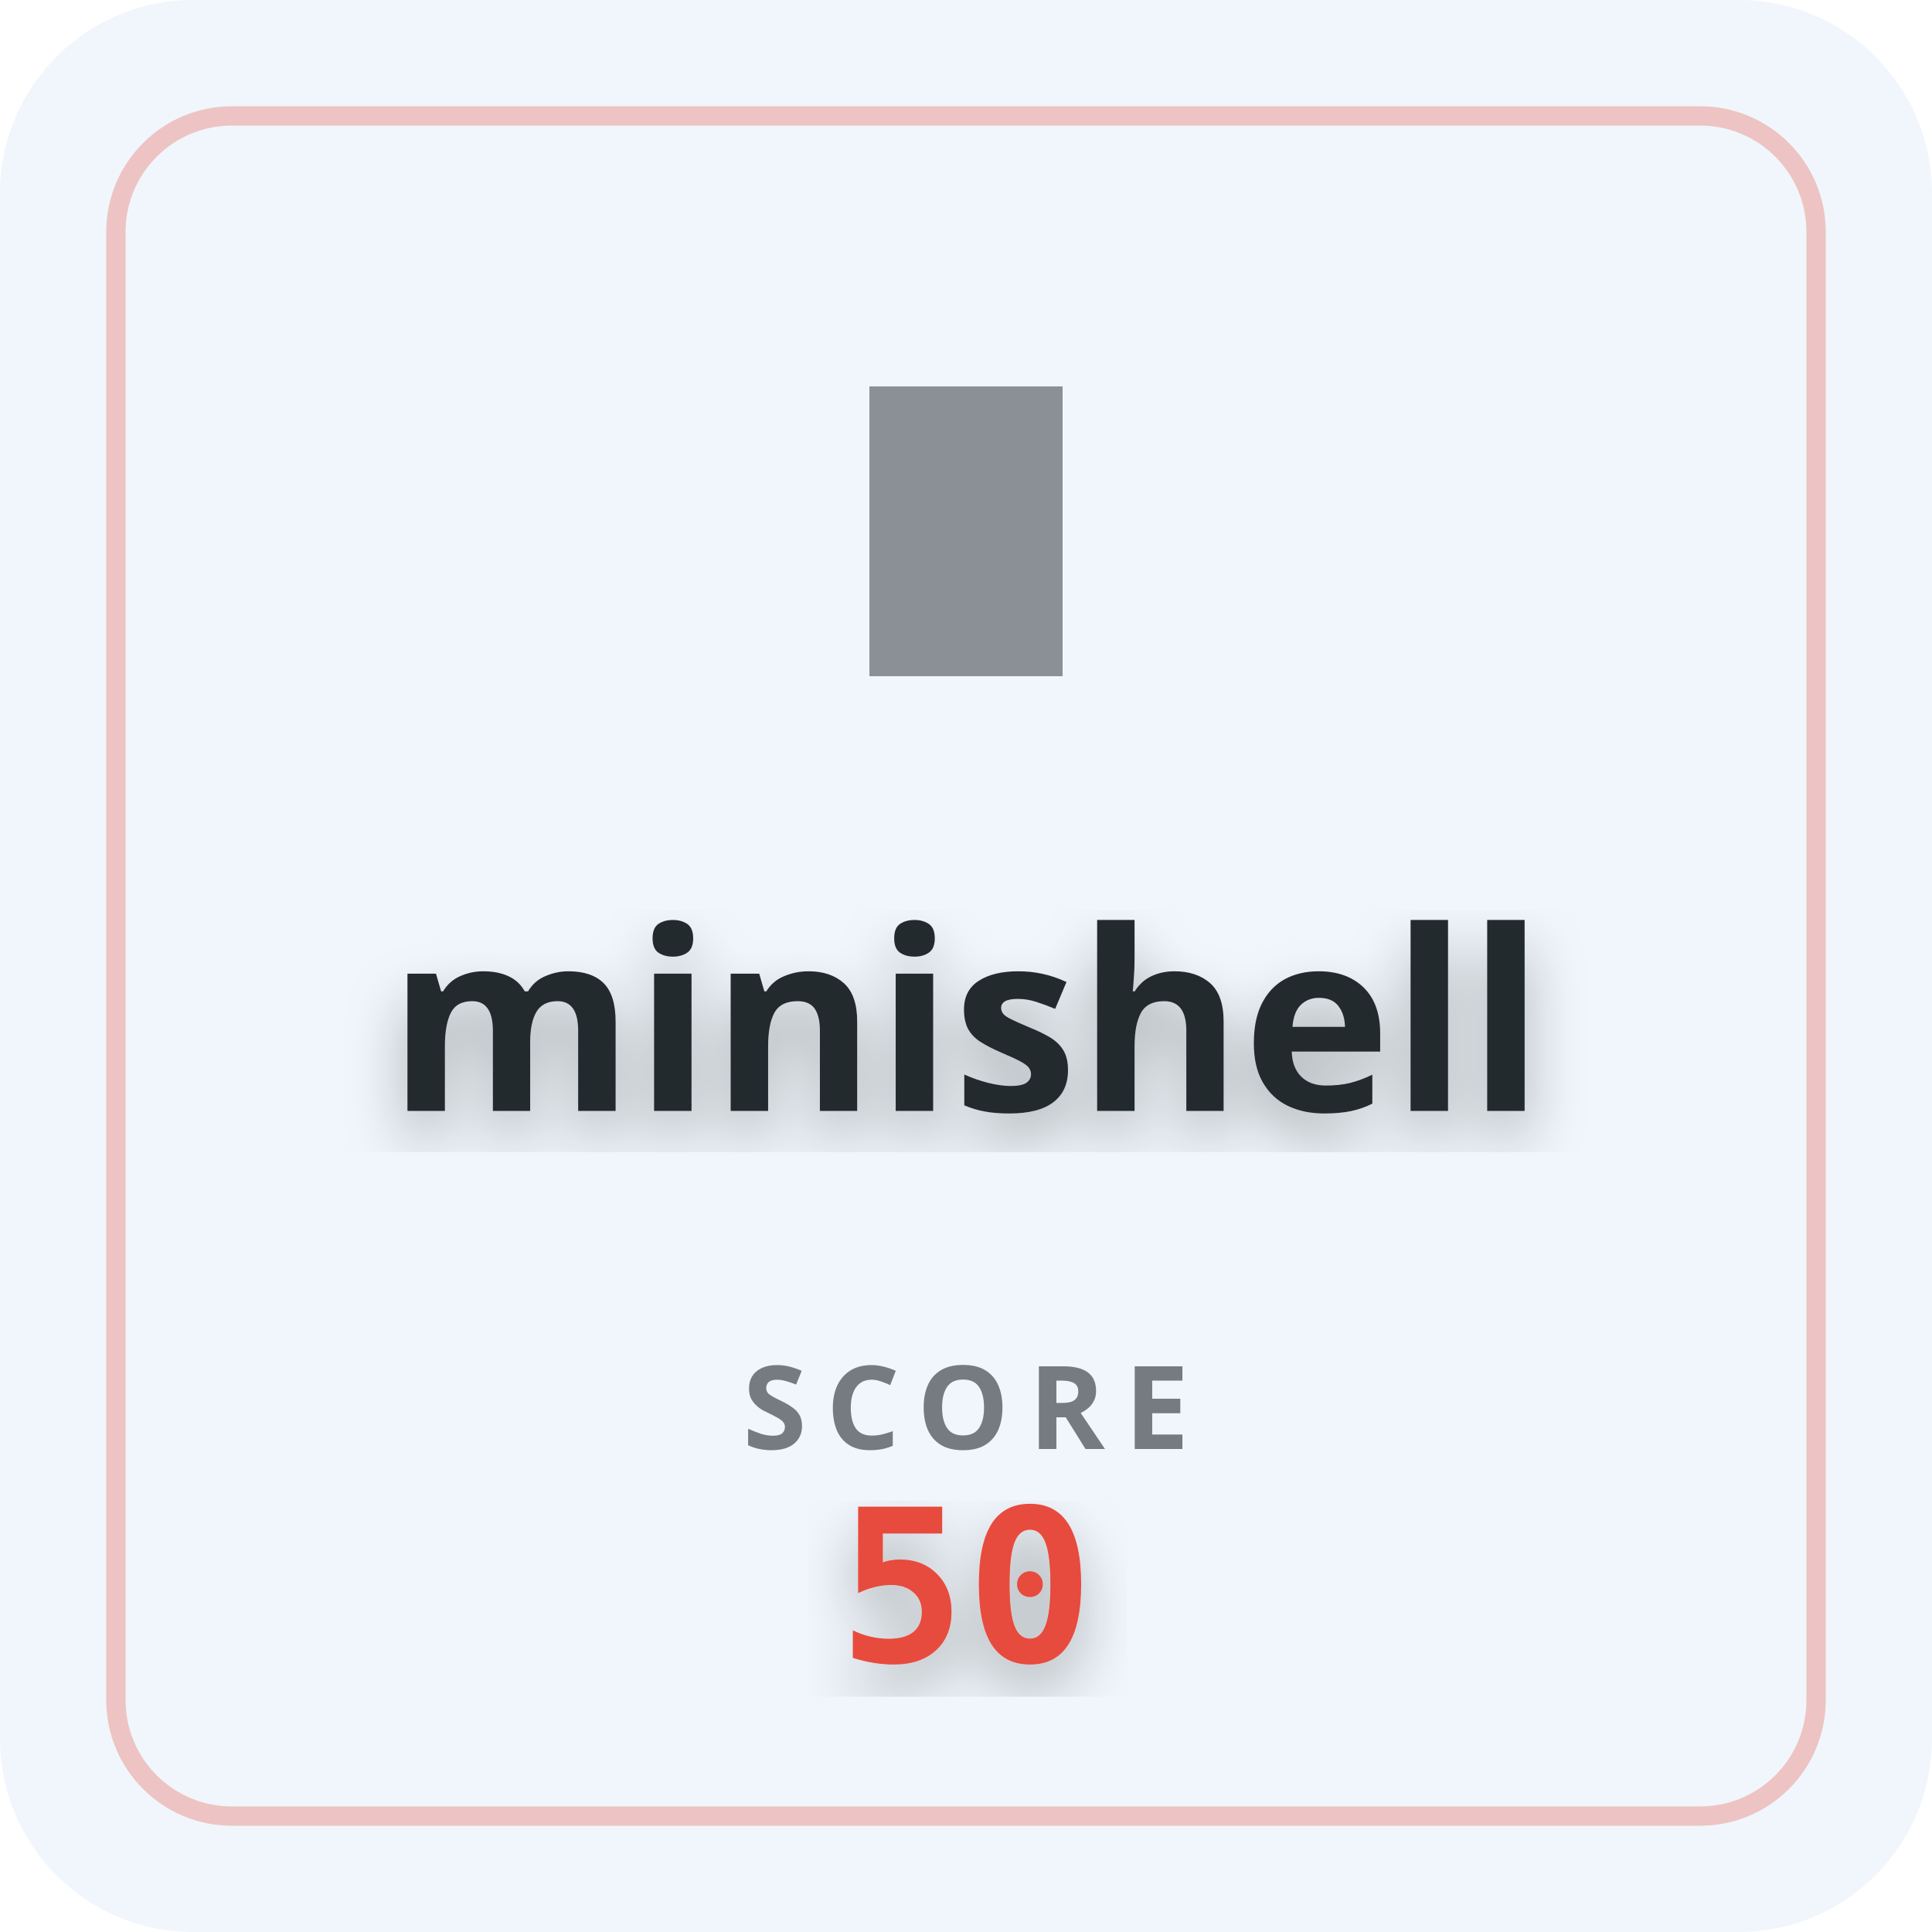
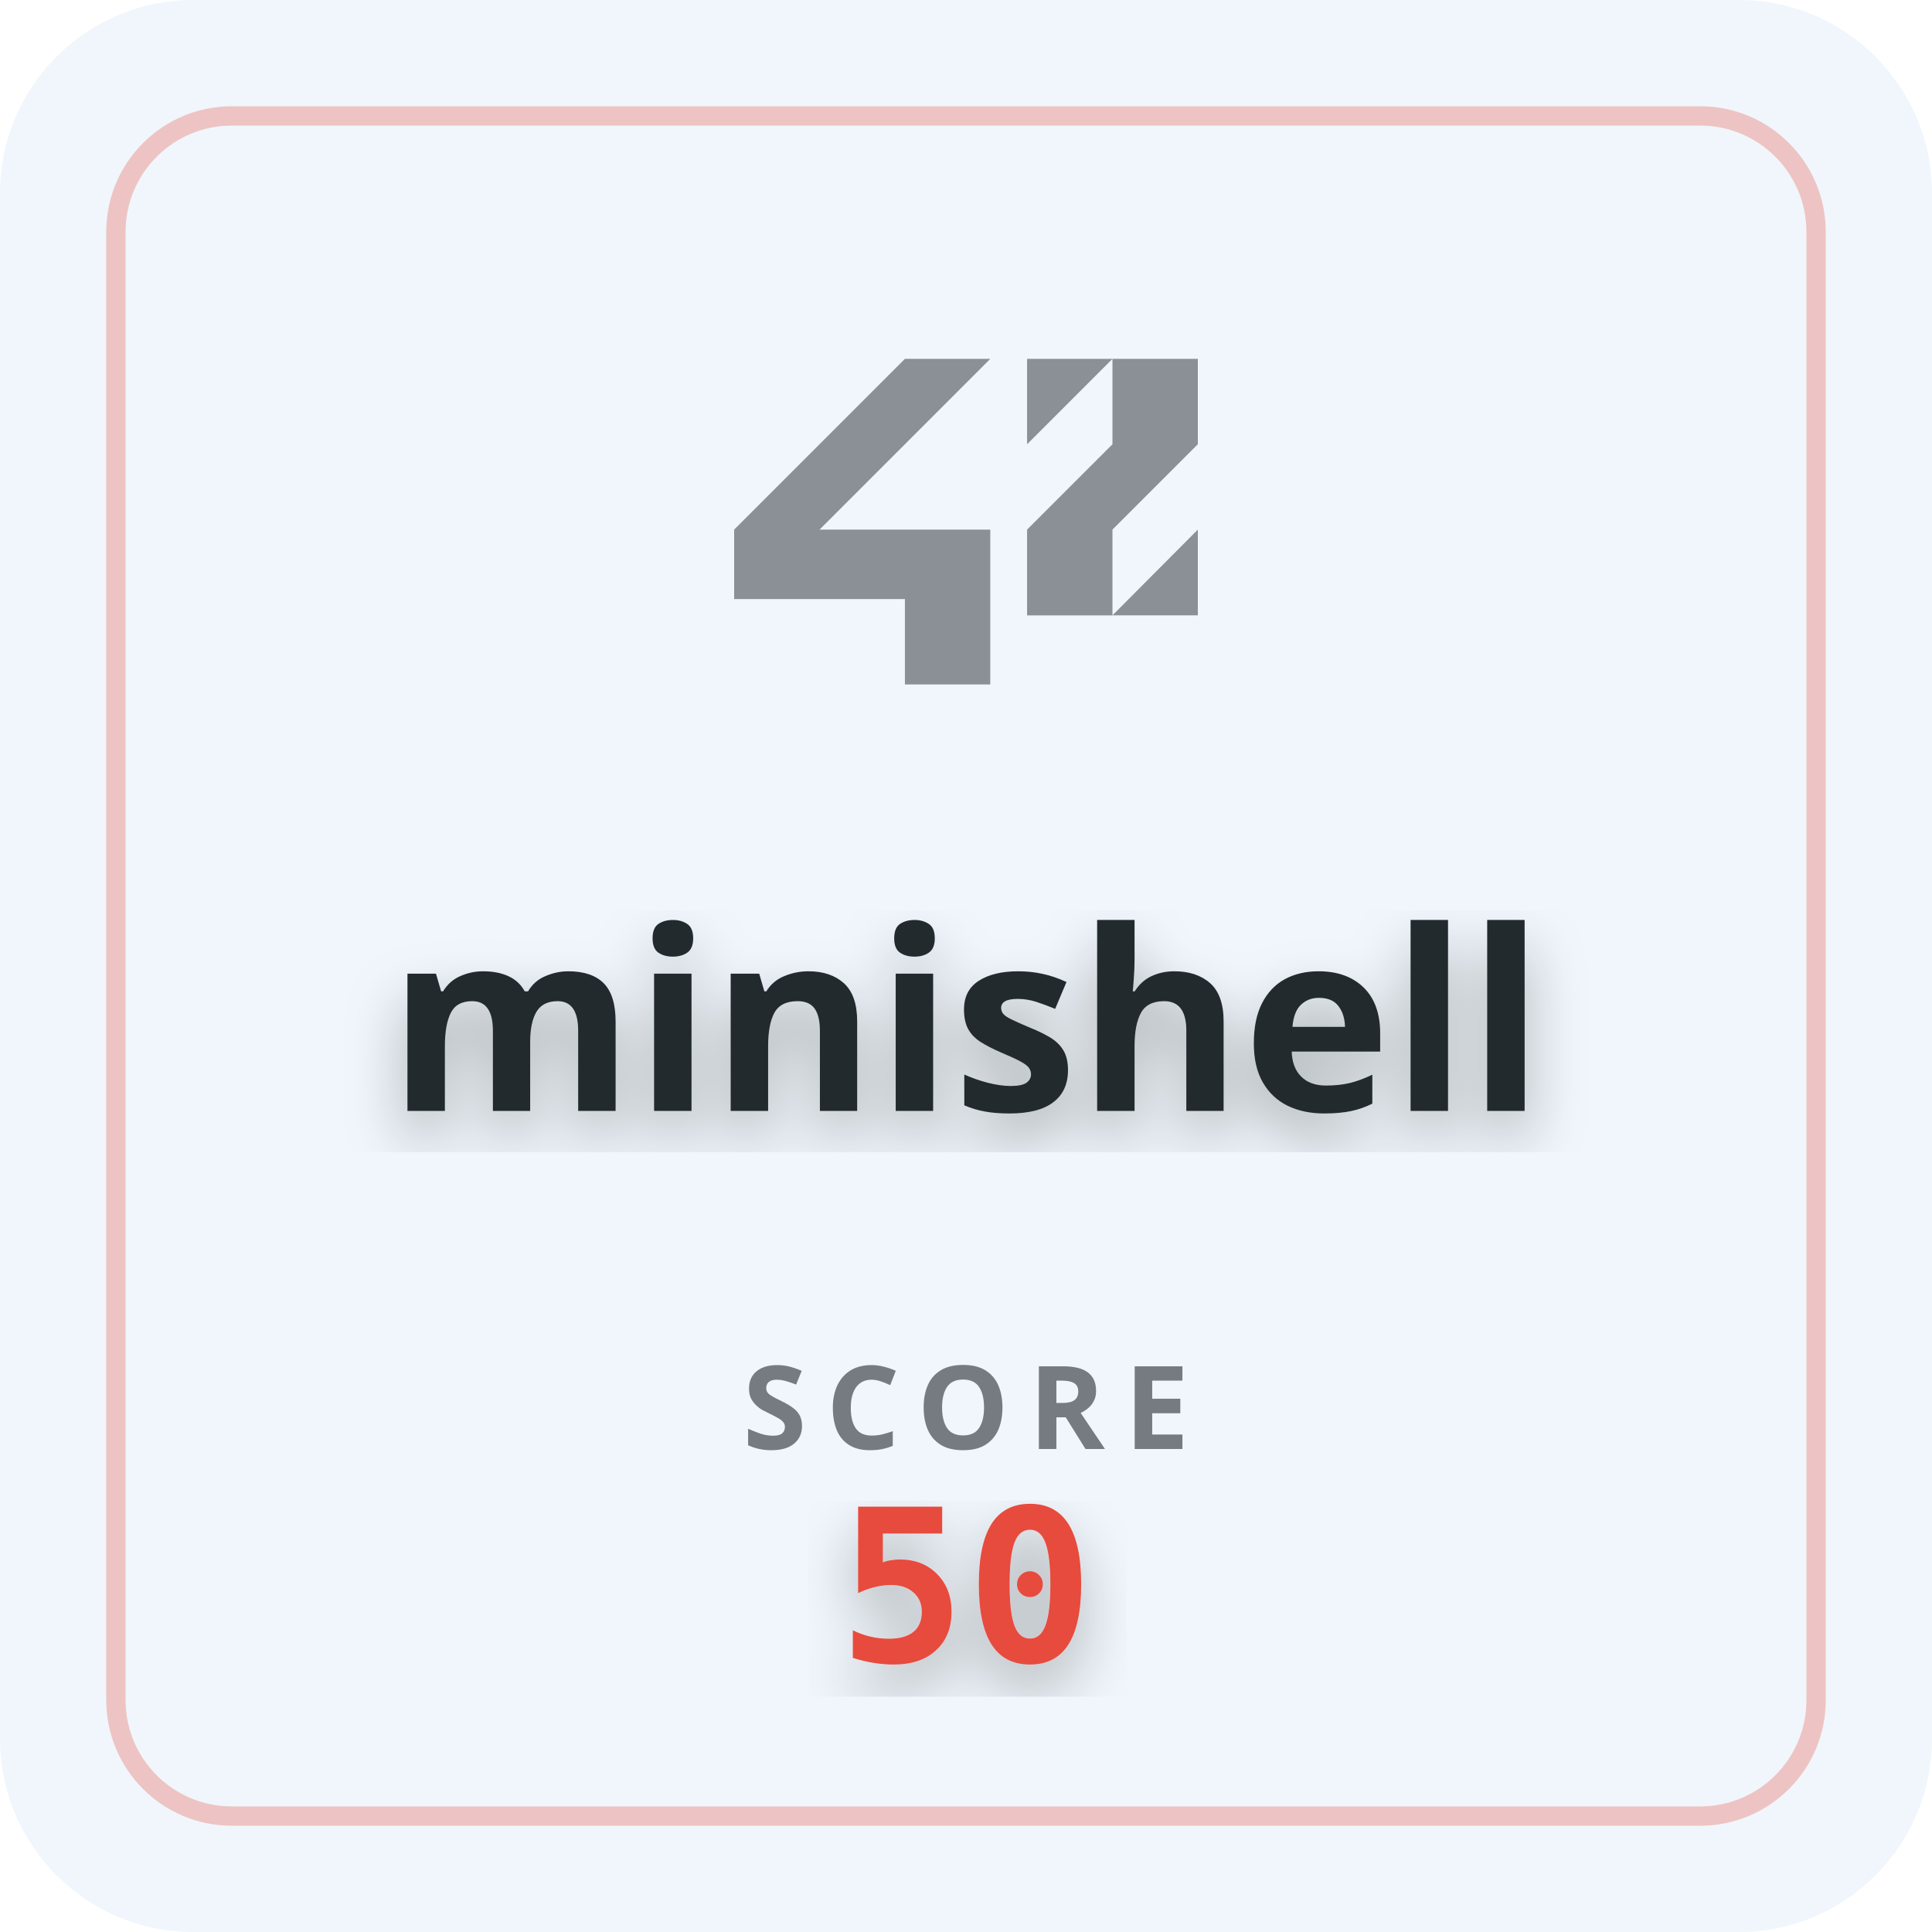
<svg xmlns="http://www.w3.org/2000/svg" width="200" height="200" viewBox="0 0 200 200">
  <defs>
    <filter id="a" width="140%" height="140%" x="-20%" y="-20%">
      <feDropShadow dx="0" dy="3" flood-color="#000" flood-opacity=".3" stdDeviation="3" />
    </filter>
  </defs>
  <rect width="200" height="200" fill="#f0f6fc" rx="20" />
  <rect width="176" height="176" x="12" y="12" fill="none" stroke="#e74c3c" stroke-width="2" opacity=".3" rx="12" />
-   <path fill="#24292f" d="M90 40h20v30H90Z" opacity=".5" />
+   <path fill="#24292f" d="M115.162 63.702H124v-8.878ZM124 37.148h-8.838v8.84l-8.838 8.836v8.88h8.838v-8.88L124 45.986Zm-8.838 0h-8.838v8.84zm-12.648 17.676H84.838l17.676-17.676h-8.838L76 54.824v7.19h17.676v8.838h8.838z" opacity=".5" />
  <text x="100" y="115" fill="#24292f" filter="url(#a)" font-family="sans-serif" font-size="26" font-weight="900" text-anchor="middle">minishell</text>
  <text x="100" y="150" fill="#24292f" font-family="sans-serif" font-size="12" font-weight="bold" letter-spacing="2" opacity=".6" text-anchor="middle">SCORE</text>
  <text x="100" y="172" fill="#e74c3c" filter="url(#a)" font-family="monospace" font-size="22" font-weight="bold" text-anchor="middle">50</text>
</svg>
